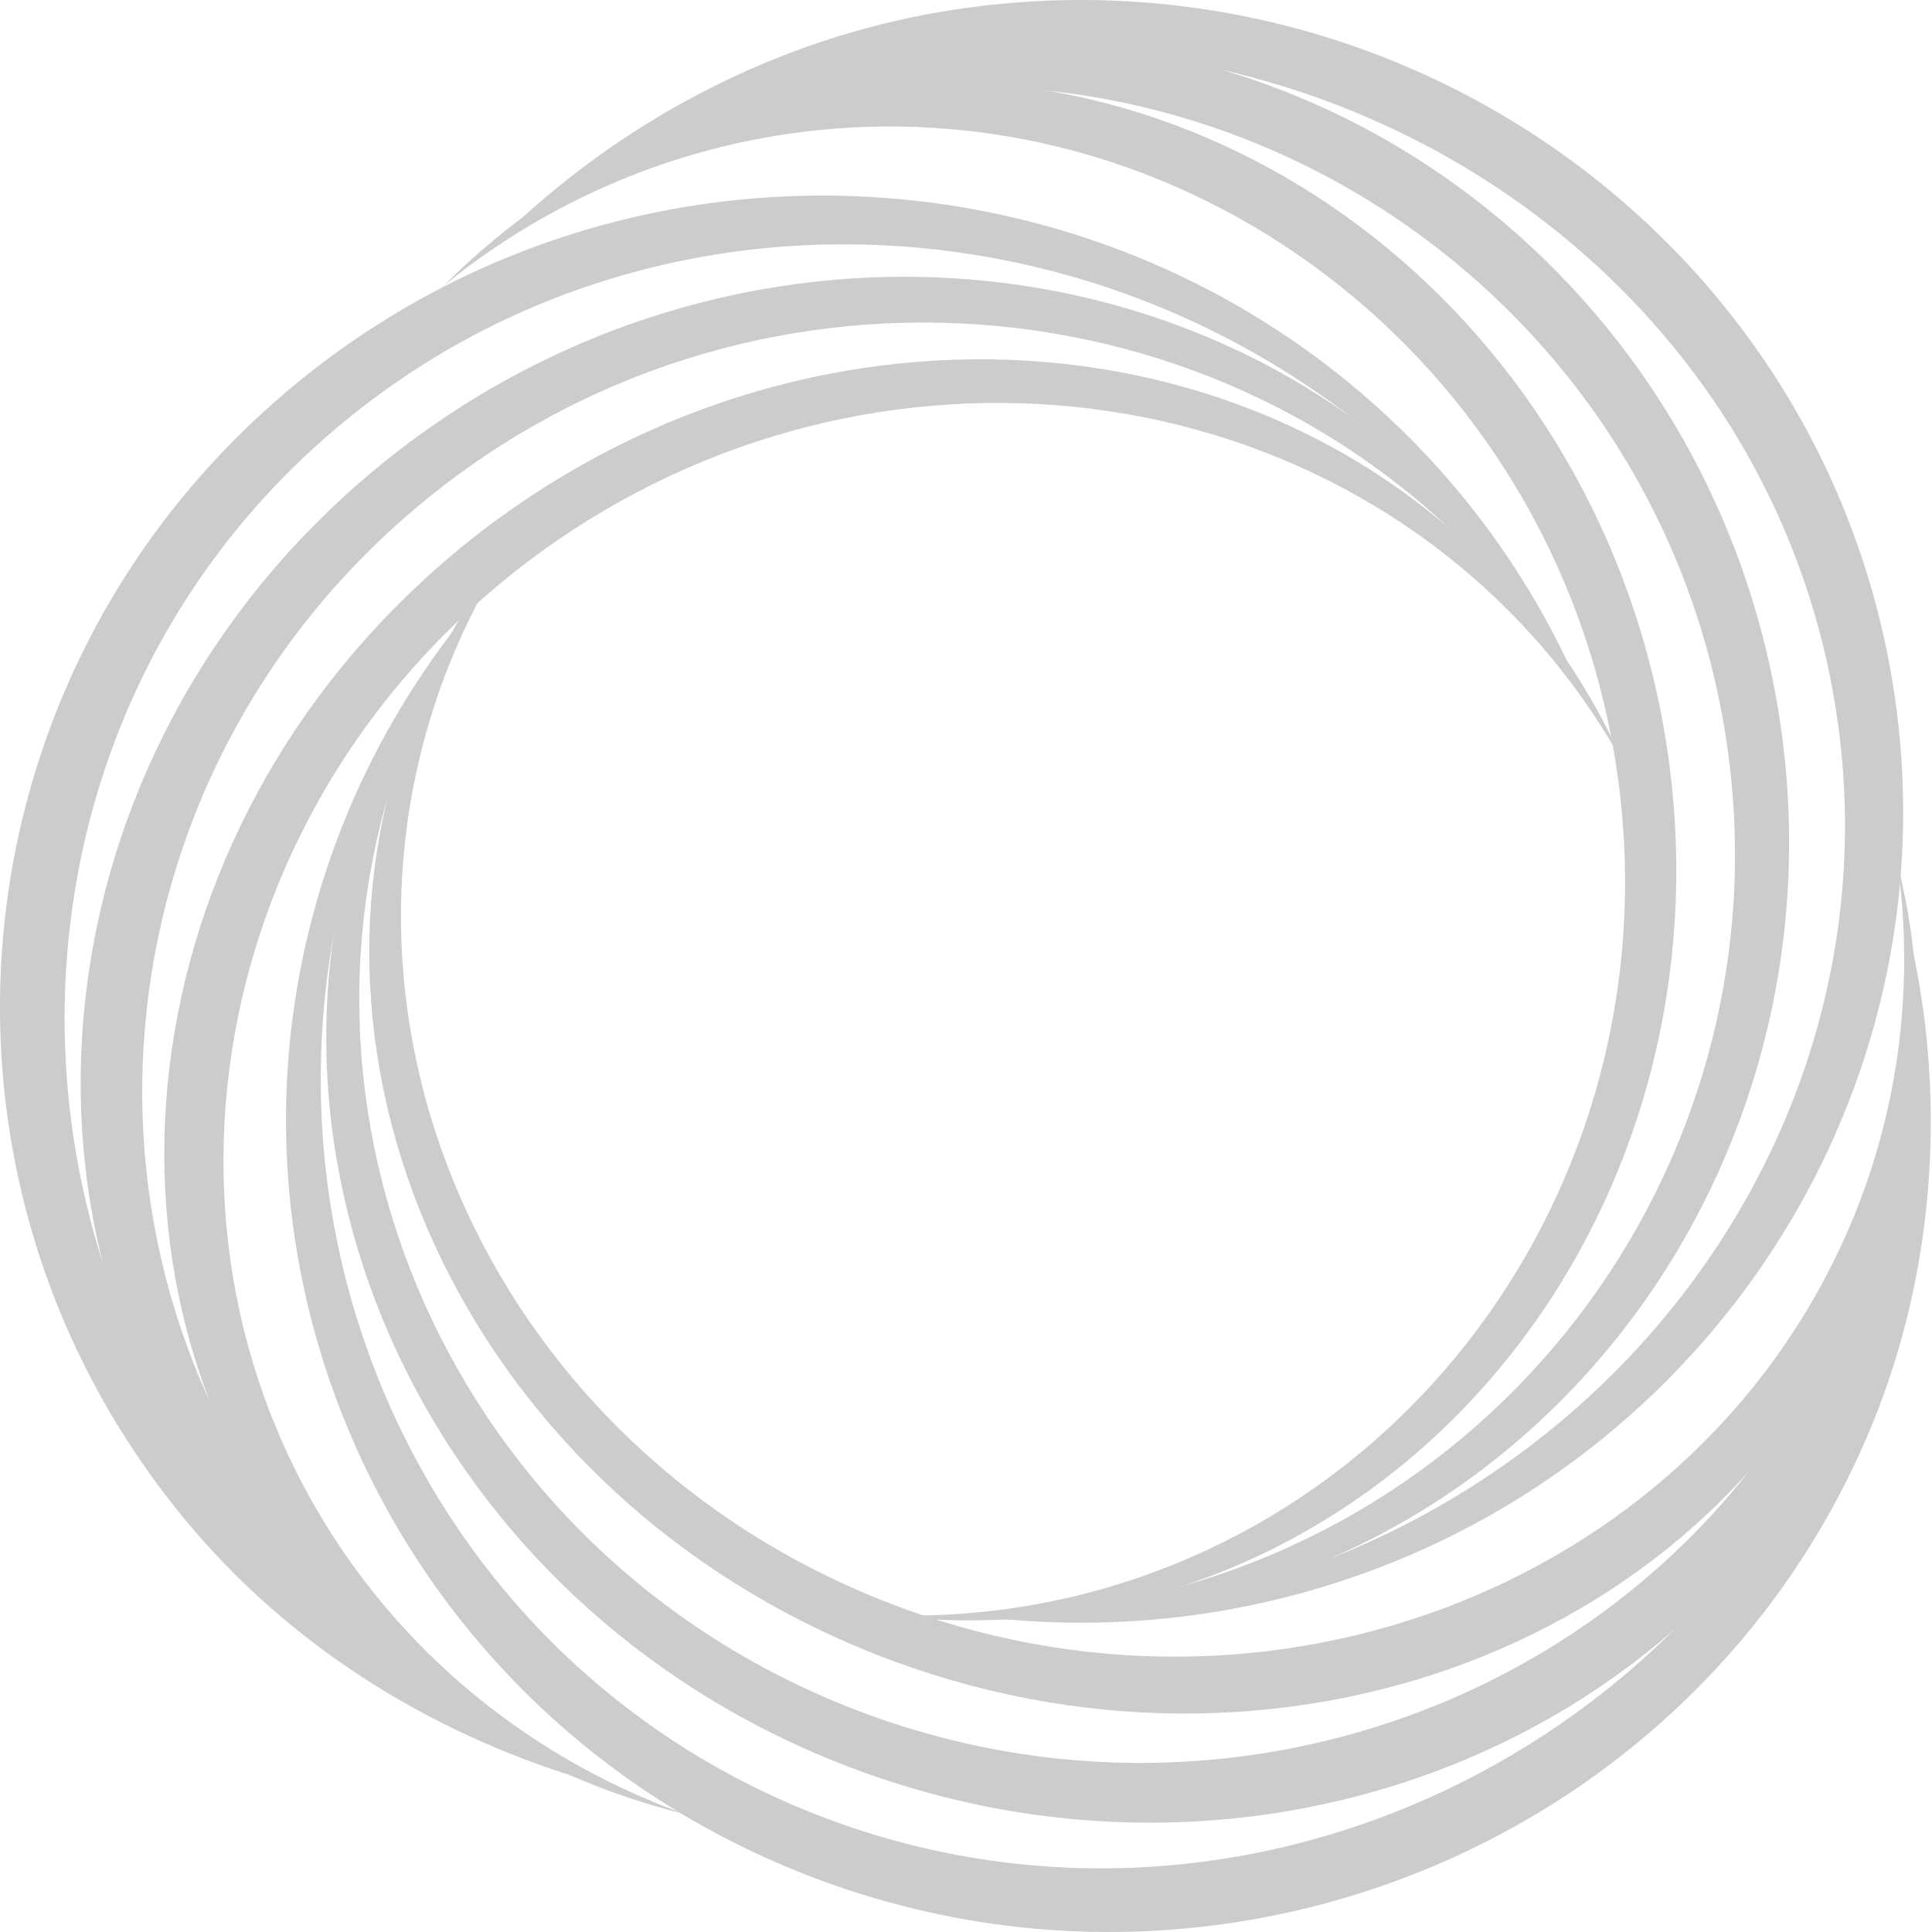
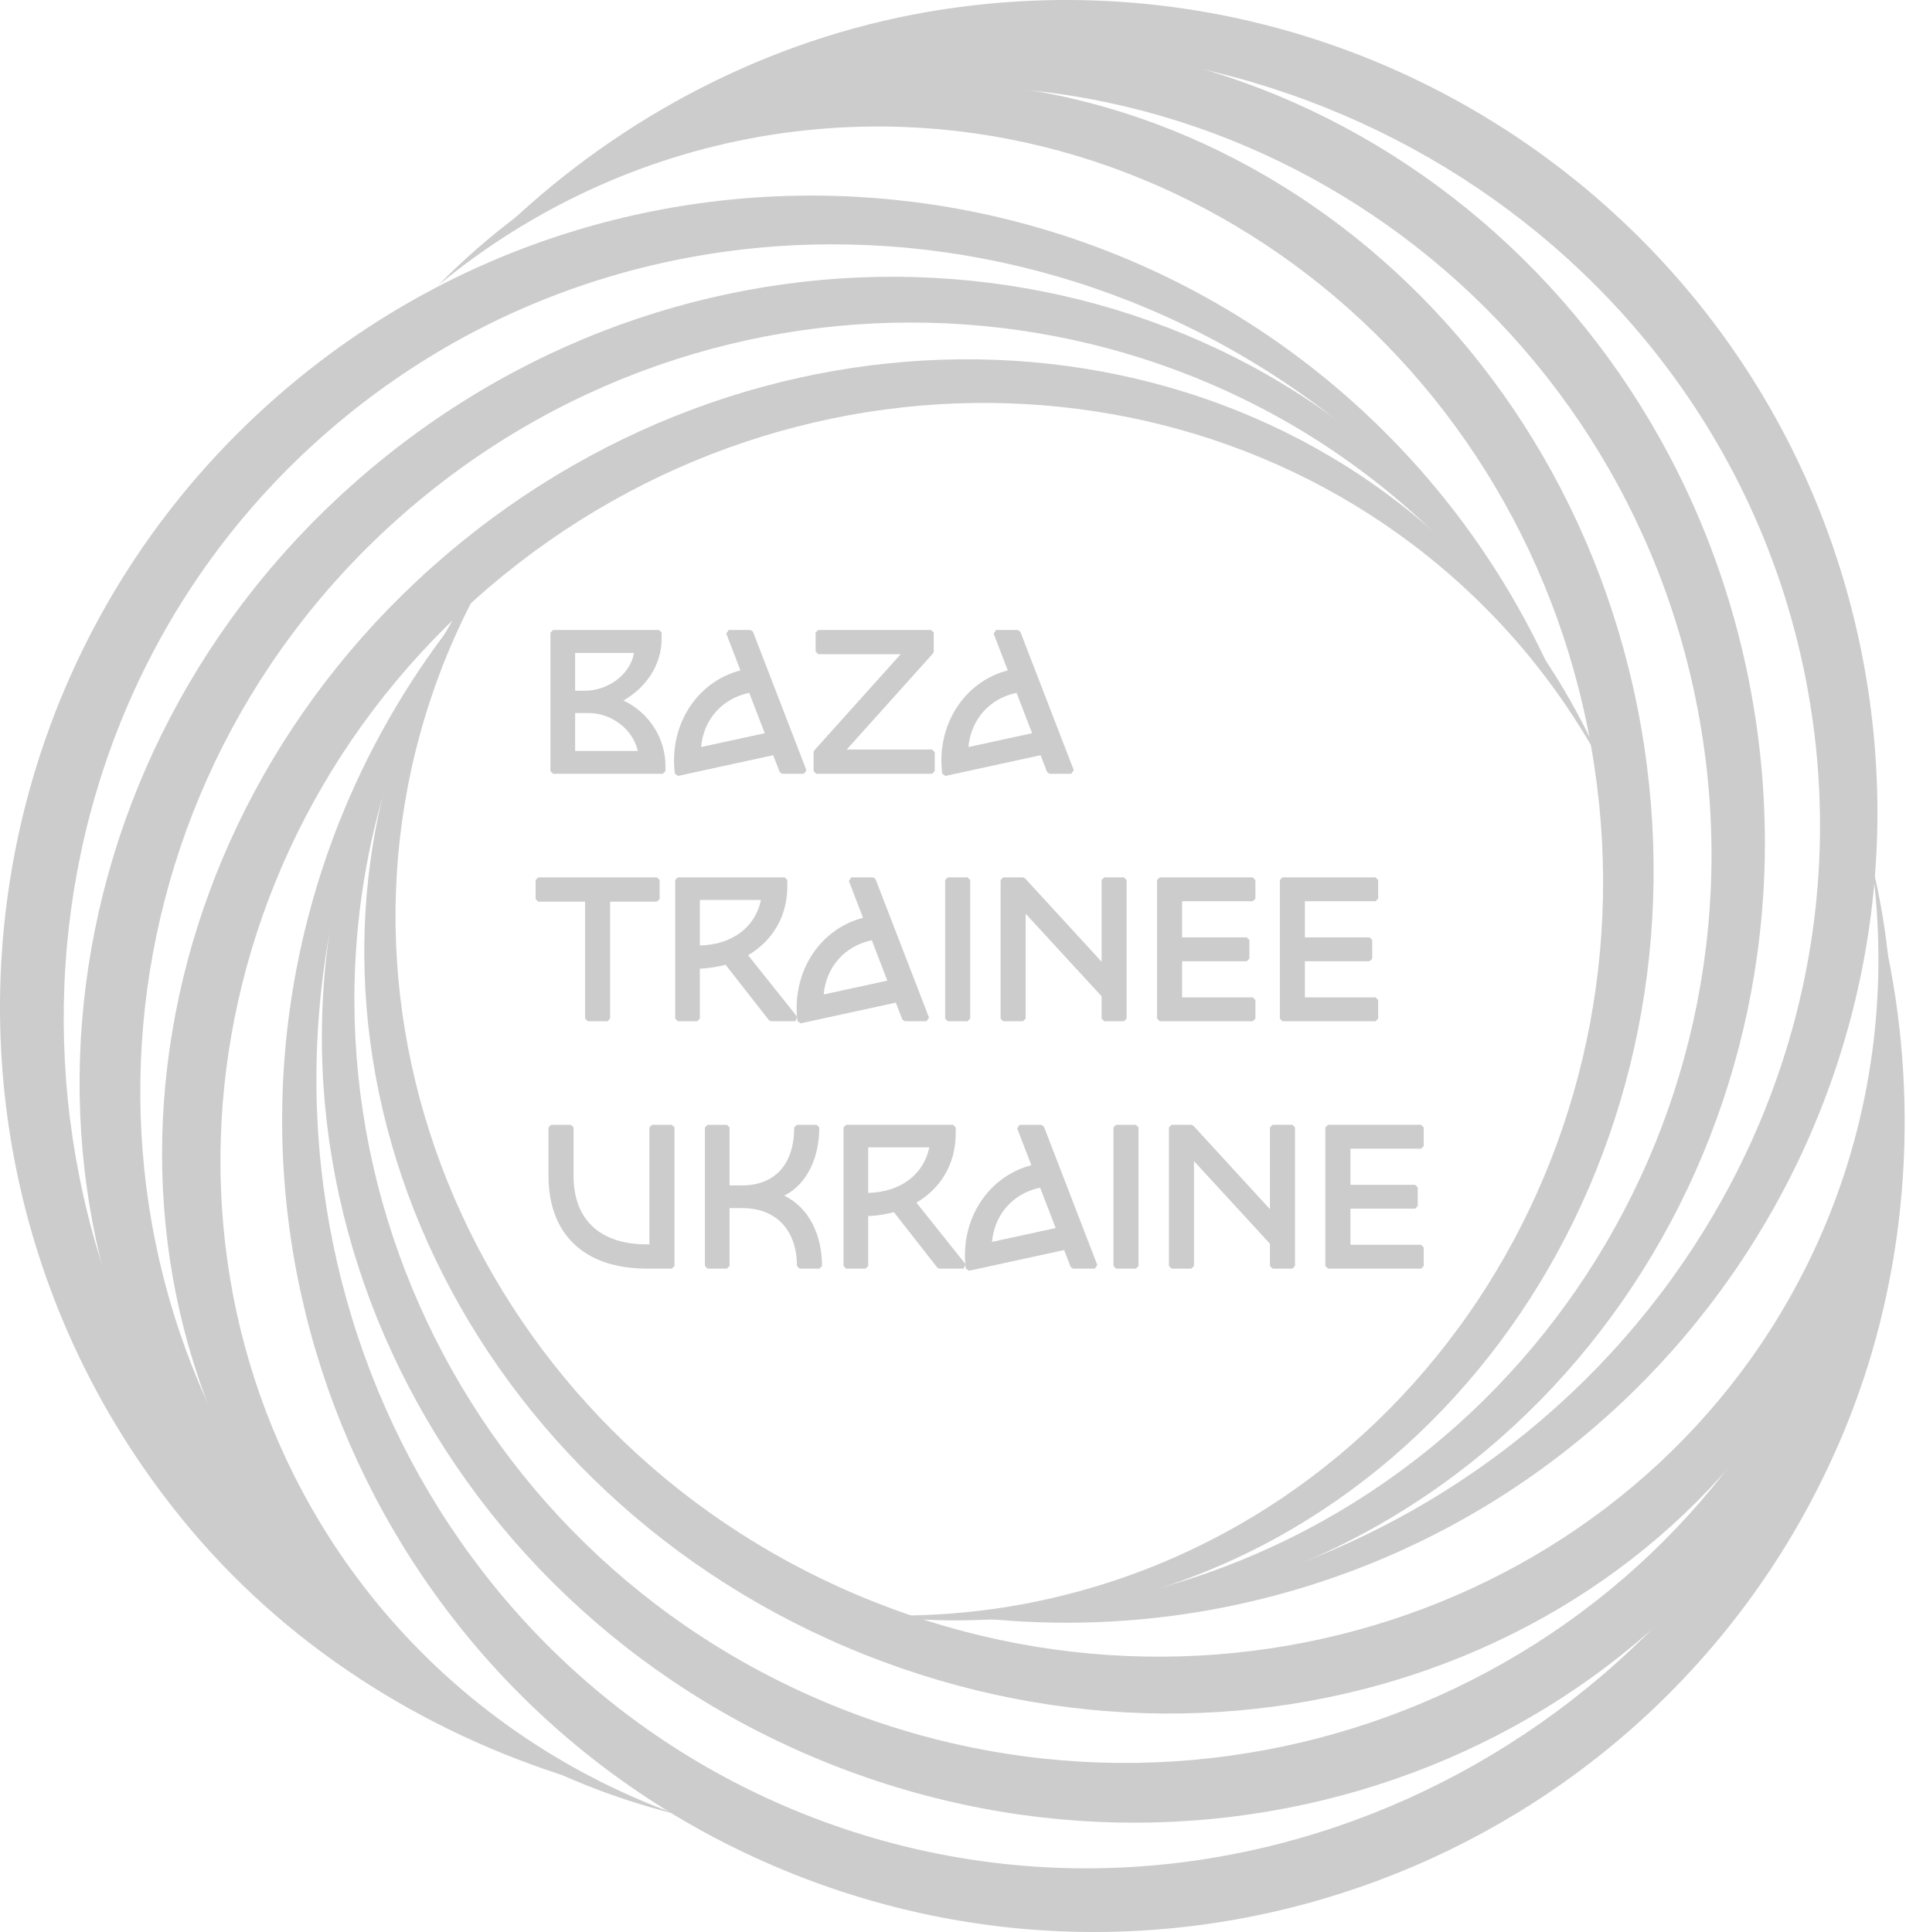
- <svg xmlns="http://www.w3.org/2000/svg" width="78" height="78" viewBox="0 0 78 78" fill="#ccc">
-   <path d="M43.961 64.991C59.809 62.137 70.176 46.181 67.153 29.296C64.129 12.413 48.853 0.955 32.979 3.665C27.305 4.637 22.072 7.37 17.932 11.52C21.75 8.411 26.282 6.347 31.111 5.517C46.99 2.809 62.191 13.811 65.118 30.128C68.045 46.446 57.596 61.94 41.741 64.787C39.735 65.142 37.695 65.282 35.656 65.202C38.43 65.551 41.226 65.479 43.961 64.991Z" />
-   <path d="M49.542 64.995C67.543 61.772 79.513 44.809 76.322 27.047C73.129 9.286 55.974 -2.587 37.947 0.484C31.505 1.585 25.517 4.651 20.767 9.083C25.138 5.753 30.321 3.402 35.805 2.461C53.836 -0.608 70.913 10.786 74.004 27.952C77.094 45.117 65.037 61.593 47.029 64.81C44.751 65.211 42.438 65.386 40.127 65.329C43.266 65.659 46.435 65.546 49.542 64.995Z" />
-   <path d="M47.045 64.933C63.788 61.925 74.813 45.49 71.707 28.169C68.599 10.848 52.533 -0.841 35.764 2.019C29.77 3.045 24.232 5.789 19.841 10.072C23.887 6.861 28.681 4.806 33.783 3.931C50.557 1.072 66.547 12.293 69.555 29.032C72.562 45.773 61.453 61.732 44.704 64.734C42.585 65.108 40.43 65.261 38.277 65.19C41.204 65.534 44.156 65.448 47.045 64.933Z" />
-   <path d="M61.225 24.022C50.699 11.998 31.493 11.271 18.261 22.397C5.031 33.523 2.753 52.315 13.167 64.433C16.892 68.762 21.934 71.827 27.66 73.242C23.008 71.572 18.906 68.766 15.732 65.082C5.319 52.958 7.235 34.462 20.018 23.705C32.805 12.949 51.648 13.98 62.17 26.012C63.497 27.536 64.654 29.2 65.618 30.974C64.517 28.44 63.038 26.099 61.225 24.022Z" />
-   <path d="M58.401 19.277C46.461 5.61 25.562 4.03 11.649 15.744C-2.263 27.458 -3.953 48.056 7.868 61.822C12.096 66.741 17.803 70.2 24.084 71.991C18.959 69.963 14.283 66.826 10.682 62.641C-1.139 48.87 0.172 28.581 13.614 17.256C27.056 5.931 47.574 7.831 59.511 21.506C61.017 23.238 62.342 25.116 63.463 27.109C62.161 24.275 60.456 21.637 58.401 19.277Z" />
-   <path d="M59.612 21.43C48.495 8.724 28.538 7.681 14.968 19.098C1.397 30.516 -0.682 50.096 10.317 62.9C14.251 67.474 19.195 70.657 25.165 72.219C20.305 70.407 16.342 67.508 12.992 63.616C1.991 50.807 3.701 31.528 16.813 20.49C29.927 9.451 49.512 10.806 60.624 23.521C62.024 25.132 63.25 26.885 64.278 28.752C63.096 26.09 61.525 23.625 59.612 21.43Z" />
-   <path d="M16.794 28.58C10.92 43.37 19.231 60.456 35.386 66.802C51.54 73.147 69.461 66.364 75.472 51.628C77.616 46.359 78.013 40.533 76.611 34.879C77.283 39.716 76.681 44.602 74.856 49.087C68.84 63.826 51.355 70.787 35.739 64.659C20.124 58.53 12.255 41.618 18.138 26.826C18.886 24.957 19.838 23.174 20.98 21.505C19.22 23.647 17.812 26.029 16.794 28.58Z" />
-   <path d="M13.855 33.257C7.167 50.046 15.504 69.008 32.505 75.673C49.505 82.338 68.769 74.199 75.602 57.467C78.042 51.485 78.567 44.758 77.243 38.445C77.814 43.861 77.097 49.537 75.024 54.63C68.187 71.366 49.376 79.691 32.943 73.254C16.511 66.817 8.64 48.039 15.337 31.248C16.187 29.127 17.255 27.095 18.518 25.187C16.584 27.645 15.012 30.363 13.855 33.257Z" />
-   <path d="M15.223 31.196C9.01 46.819 17.389 64.707 33.964 71.214C50.54 77.719 69.074 70.394 75.427 54.828C77.694 49.263 78.241 43.161 76.857 37.228C77.497 42.309 76.748 47.424 74.82 52.163C68.463 67.731 50.373 75.238 34.35 68.955C18.328 62.671 10.405 44.961 16.625 29.338C17.417 27.363 18.418 25.478 19.612 23.71C17.776 25.983 16.297 28.503 15.223 31.196Z" />
+ <svg xmlns="http://www.w3.org/2000/svg" width="505" height="512" viewBox="0 0 505 512" fill="#ccc">
+   <path d="M284.617 426.609C387.227 407.874 454.344 303.137 434.775 192.302C415.195 81.48 316.291 6.271 213.52 24.058C176.785 30.44 142.901 48.375 116.099 75.619C140.814 55.209 170.162 41.66 201.422 36.214C304.229 18.435 402.65 90.656 421.594 197.764C440.55 304.873 372.897 406.578 270.246 425.266C257.259 427.602 244.053 428.518 230.847 427.992C248.809 430.281 266.911 429.812 284.617 426.609Z" />
+   <path d="M320.75 426.635C437.294 405.476 514.797 294.127 494.134 177.542C473.462 60.956 362.398 -16.985 245.683 3.175C203.972 10.405 165.203 30.528 134.452 59.619C162.752 37.762 196.309 22.331 231.816 16.157C348.556 -3.992 459.116 70.801 479.129 183.477C499.134 296.151 421.07 404.305 304.484 425.418C289.733 428.054 274.759 429.199 259.8 428.829C280.117 430.993 300.64 430.254 320.75 426.635Z" />
+   <path d="M304.59 426.224C412.988 406.48 484.367 298.6 464.257 184.902C444.136 71.207 340.116 -5.521 231.546 13.256C192.745 19.991 156.889 38.002 128.458 66.11C154.656 45.035 185.694 31.548 218.725 25.801C327.322 7.035 430.853 80.689 450.323 190.571C469.793 300.458 397.868 405.216 289.432 424.919C275.711 427.378 261.76 428.382 247.821 427.915C266.772 430.172 285.884 429.604 304.59 426.224Z" />
+   <path d="M396.395 157.683C328.242 78.754 203.895 73.985 118.227 147.016C32.572 220.051 17.824 343.399 85.25 422.947C109.366 451.361 142.007 471.479 179.08 480.769C148.959 469.805 122.406 451.388 101.858 427.206C34.439 347.623 46.843 226.215 129.607 155.603C212.392 84.996 334.388 91.763 402.514 170.744C411.105 180.751 418.593 191.668 424.837 203.314C417.708 186.681 408.134 171.316 396.395 157.683Z" />
+   <path d="M378.106 126.533C300.806 36.822 165.495 26.456 75.421 103.346C-14.649 180.236 -25.591 315.448 50.939 405.809C78.312 438.093 115.261 460.802 155.931 472.556C122.744 459.246 92.476 438.655 69.16 411.181C-7.375 320.785 1.111 187.611 88.142 113.27C175.172 38.929 308.013 51.401 385.296 141.164C395.048 152.539 403.623 164.866 410.881 177.947C402.452 159.343 391.416 142.028 378.106 126.533Z" />
+   <path d="M385.948 140.67C313.975 57.262 184.767 50.418 96.909 125.363C9.046 200.307 -4.414 328.836 66.798 412.883C92.268 442.909 124.279 463.798 162.924 474.054C131.464 462.16 105.802 443.127 84.115 417.579C12.892 333.501 23.96 206.954 108.851 134.496C193.758 62.037 320.558 70.932 392.499 154.397C401.567 164.97 409.502 176.476 416.157 188.73C408.509 171.259 398.336 155.077 385.948 140.67Z" />
+   <path d="M108.731 187.601C70.701 284.687 124.508 396.842 229.105 438.493C333.69 480.145 449.714 435.617 488.635 338.889C502.516 304.307 505.082 266.062 496.008 228.951C500.357 260.7 496.461 292.771 484.643 322.215C445.696 418.963 332.489 464.651 231.388 424.429C130.289 384.198 79.344 273.183 117.432 176.091C122.275 163.821 128.436 152.113 135.83 141.159C124.44 155.223 115.319 170.858 108.731 187.601Z" />
+   <path d="M89.703 218.304C46.401 328.507 100.381 452.974 210.446 496.726C320.512 540.475 445.239 487.053 489.477 377.217C505.27 337.953 508.673 293.794 500.097 252.356C503.796 287.906 499.156 325.164 485.731 358.597C441.466 468.453 319.679 523.097 213.287 480.848C106.896 438.592 55.94 315.333 99.298 205.118C104.803 191.191 111.714 177.854 119.893 165.33C107.369 181.464 97.196 199.304 89.703 218.304Z" />
+   <path d="M98.559 204.776C58.337 307.323 112.582 424.747 219.895 467.454C327.213 510.156 447.211 462.076 488.343 359.898C503.016 323.369 506.559 283.314 497.6 244.367C501.741 277.723 496.892 311.297 484.415 342.4C443.251 444.594 326.13 493.871 222.397 452.63C118.664 411.38 67.366 295.132 107.633 192.578C112.764 179.617 119.242 167.238 126.975 155.634C115.09 170.552 105.515 187.096 98.559 204.776Z" />
+   <path d="M145.852 167.644L146.549 166.947H174.621L175.318 167.644V169.225C175.318 176.452 170.963 182.361 165.186 185.635C172.13 188.89 176.317 195.872 176.317 202.784V204.365L175.62 205.062H146.549L145.852 204.365V167.644ZM147.247 168.341V203.668H174.923V202.784C174.923 195.995 170.525 189.08 163.308 186.354L163.252 185.074C169.303 182.168 173.924 176.349 173.924 169.225V168.341H147.247ZM150.992 172.326L151.69 171.629H168.793L169.486 172.401C168.651 180.098 161.172 184.444 155.041 184.444H151.69L150.992 183.747V172.326ZM152.387 173.023V183.05H155.041C160.473 183.05 166.851 179.336 167.989 173.023H152.387ZM150.992 188.261L151.69 187.564H155.895C162.971 187.564 169.472 192.715 170.528 199.599L169.839 200.401H151.69L150.992 199.704V188.261ZM152.387 188.958V199.007H168.997C167.69 193.263 162.063 188.958 155.895 188.958H152.387Z" />
+   <path d="M163.549 185.693C169.792 182.702 174.62 176.668 174.62 169.22V167.644H146.544V204.365H175.614V202.788C175.614 195.71 171.052 188.522 163.549 185.693ZM168.793 172.315C168.007 179.554 160.92 183.747 155.046 183.747H151.685V172.315H168.793ZM151.685 188.261H155.884C162.653 188.261 168.845 193.192 169.844 199.694H151.685V188.261Z" />
+   <path d="M192.441 167.894L193.092 166.947H198.858L199.509 167.393L213.676 204.114L213.026 205.061H207.261L206.611 204.617L204.87 200.138L179.644 205.629L178.802 205.013C178.698 203.913 178.591 202.717 178.591 201.639C178.591 189.88 185.912 180.316 196.194 177.659L192.441 167.894ZM194.107 168.341L197.782 177.901L197.281 178.831C187.275 181.043 179.985 190.186 179.985 201.639C179.985 202.405 180.044 203.249 180.118 204.099L205.156 198.649L205.954 199.078L207.738 203.668H212.01L198.38 168.341H194.107ZM185.77 197.974L202.639 194.307L198.521 183.607C191.277 185.128 186.399 190.743 185.77 197.974ZM184.32 198.825C184.639 190.326 190.327 183.639 198.84 182.125L199.613 182.561L204.233 194.565L203.73 195.496L185.165 199.532L184.32 198.825Z" />
+   <path d="M213.031 204.365L198.862 167.644H193.092L197.131 178.135C186.791 180.444 179.288 189.884 179.288 201.639C179.288 202.684 179.392 203.84 179.496 204.942L205.315 199.33L207.261 204.365H213.031ZM185.006 198.856C185.323 190.675 190.782 184.272 198.968 182.806L203.587 194.815L185.006 198.856Z" />
+   <path d="M216.122 167.644L216.82 166.947H246.723L247.42 167.644V172.678L247.241 173.144L224.35 198.633H246.978L247.676 199.33V204.365L246.978 205.061H216.279L215.581 204.365V199.33L215.76 198.864L238.65 173.375H216.82L216.122 172.678V167.644ZM217.517 168.341V171.981H240.213L240.732 173.144L216.976 199.597V203.668H246.281V200.027H222.787L222.268 198.864L246.025 172.411V168.341H217.517Z" />
+   <path d="M216.285 204.365H246.983V199.33H222.793L246.723 172.679V167.644H216.809V172.679H240.213L216.285 199.33V204.365Z" />
+   <path d="M263.284 167.894L263.935 166.947H269.695L270.345 167.393L284.525 204.114L283.875 205.061H278.109L277.46 204.617L275.719 200.138L250.493 205.629L249.65 205.013C249.547 203.913 249.439 202.717 249.439 201.639C249.439 189.88 256.76 180.316 267.032 177.659L263.284 167.894ZM264.95 168.341L268.618 177.901L268.118 178.831C258.124 181.043 250.834 190.186 250.834 201.639C250.834 202.405 250.893 203.249 250.967 204.099L276.004 198.649L276.803 199.078L278.587 203.668H282.858L269.217 168.341H264.95ZM256.614 197.974L273.482 194.307L269.358 183.607C262.125 185.128 257.248 190.743 256.614 197.974ZM255.164 198.824C255.488 190.326 261.176 183.639 269.677 182.125L270.45 182.561L275.076 194.564L274.573 195.496L256.009 199.532L255.164 198.824Z" />
+   <path d="M283.875 204.365L269.706 167.644H263.936L267.973 178.135C257.635 180.444 250.132 189.884 250.132 201.639C250.132 202.684 250.236 203.84 250.339 204.943L276.158 199.33L278.105 204.365H283.875ZM255.85 198.856C256.167 190.675 261.626 184.272 269.81 182.806L274.431 194.815L255.85 198.856Z" />
+   <path d="M141.918 233.216L142.615 232.519H174.085L174.782 233.216V238.25L174.085 238.947H161.664V269.936L160.967 270.633H155.728L155.031 269.936V238.947H142.615L141.918 238.25V233.216ZM143.313 233.913V237.553H155.728L156.425 238.25V269.24H160.27V238.25L160.967 237.553H173.388V233.913H143.313Z" />
+   <path d="M174.095 233.216H142.61V238.25H155.728V269.931H160.972V238.25H174.095V233.216Z" />
+   <path d="M178.908 233.216L179.605 232.519H207.927L208.624 233.216V234.798C208.624 243.098 204.5 249.444 198.226 253.144L211.267 269.502L210.722 270.633H204.305L203.756 270.366L192.246 255.668C190.076 256.241 187.817 256.608 185.444 256.713V269.936L184.747 270.633H179.605L178.908 269.936V233.216ZM180.303 233.913V269.24H184.05V256.039L184.731 255.343C187.396 255.281 189.913 254.874 192.323 254.203L193.059 254.445L204.645 269.24H209.275L196.627 253.374L196.839 252.327C203.097 248.925 207.23 242.868 207.23 234.798V233.913H180.303ZM184.05 237.794L184.747 237.097H202.474L203.162 237.903C201.793 246.52 194.68 251.972 184.747 251.972L184.05 251.275V237.794ZM185.444 238.491V250.569C194.124 250.332 200.133 245.658 201.637 238.491H185.444Z" />
+   <path d="M204.321 269.931H210.722L197.183 252.94C203.639 249.423 207.943 243.129 207.943 234.787V233.216H179.605V269.931H184.747V256.034C187.474 255.982 190.048 255.56 192.515 254.88L204.321 269.931ZM184.747 251.259V237.778H202.484C201.174 246.016 194.404 251.259 184.747 251.259Z" />
+   <path d="M224.921 233.466L225.571 232.519H231.337L231.987 232.965L246.167 269.686L245.516 270.633H239.751L239.101 270.189L237.36 265.71L212.134 271.201L211.292 270.585C211.188 269.487 211.081 268.29 211.081 267.211C211.081 255.452 218.402 245.889 228.678 243.231L224.921 233.466ZM226.587 233.913L230.265 243.473L229.765 244.403C219.765 246.615 212.475 255.758 212.475 267.211C212.475 267.978 212.534 268.822 212.608 269.671L237.646 264.221L238.444 264.65L240.228 269.24H244.5L230.858 233.913H226.587ZM218.255 263.547L235.119 259.879L231.005 249.179C223.767 250.7 218.89 256.315 218.255 263.547ZM216.805 264.397C217.129 255.898 222.817 249.211 231.324 247.697L232.097 248.133L236.712 260.137L236.21 261.068L217.65 265.105L216.805 264.397Z" />
+   <path d="M245.516 269.931L231.347 233.216H225.571L229.614 243.707C219.276 246.016 211.772 255.456 211.772 267.206C211.772 268.256 211.876 269.412 211.98 270.509L237.799 264.897L239.74 269.931H245.516ZM217.491 264.428C217.808 256.242 223.261 249.844 231.451 248.373L236.066 260.387L217.491 264.428Z" />
+   <path d="M250.438 233.216L251.136 232.519H256.381L257.078 233.216V269.936L256.381 270.633H251.136L250.438 269.936V233.216ZM251.833 233.913V269.24H255.684V233.913H251.833Z" />
+   <path d="M251.131 233.216H256.376V269.931H251.131V233.216Z" />
+   <path d="M265.127 233.216L265.824 232.519H271.07L271.584 232.745L291.893 254.872V233.216L292.59 232.519H297.829L298.527 233.216V269.936L297.829 270.633H292.59L291.893 269.936V264.03L271.767 242.14V269.936L271.07 270.633H265.824L265.127 269.936V233.216ZM266.522 233.913V269.24H270.373V240.351L271.583 239.88L293.104 263.287L293.288 263.758V269.24H297.132V233.913H293.288V256.663L292.077 257.134L270.763 233.913H266.522Z" />
+   <path d="M292.585 233.216V256.663L271.07 233.216H265.824V269.931H271.07V240.346L292.585 263.742V269.931H297.835V233.216H292.585Z" />
+   <path d="M306.587 233.216L307.284 232.519H331.948L332.646 233.216V238.146L331.948 238.843H313.227V248.415H330.361L331.058 249.112V254.042L330.361 254.739H313.227V264.309H331.948L332.646 265.006V269.936L331.948 270.633H307.284L306.587 269.936V233.216ZM307.982 233.913V269.24H331.251V265.703H312.53L311.833 265.006V254.042L312.53 253.345H329.663V249.809H312.53L311.833 249.112V238.146L312.53 237.449H331.251V233.913H307.982Z" />
+   <path d="M331.943 238.146V233.216H307.279V269.931H331.943V265.001H312.524V254.042H330.366V249.112H312.524V238.146H331.943Z" />
+   <path d="M339.123 233.216L339.82 232.519H364.483L365.18 233.216V238.146L364.483 238.843H345.756V248.415H362.902L363.599 249.112V254.042L362.902 254.739H345.756V264.309H364.483L365.18 265.006V269.936L364.483 270.633H339.82L339.123 269.936V233.216ZM340.517 233.913V269.24H363.786V265.703H345.059L344.362 265.006V254.042L345.059 253.345H362.204V249.809H345.059L344.362 249.112V238.146L345.059 237.449H363.786V233.913H340.517Z" />
+   <path d="M364.479 238.146V233.216H339.815V269.931H364.479V265.001H345.059V254.042H362.902V249.112H345.059V238.146H364.479Z" />
+   <path d="M145.331 298.782L146.028 298.086H151.274L151.971 298.782V311.578C151.971 317.448 153.745 321.968 157.001 325.025C160.264 328.088 165.109 329.772 171.421 329.772H172.077V298.782L172.774 298.086H178.019L178.716 298.782V335.503L178.019 336.2H171.421C163.243 336.2 156.703 333.992 152.203 329.759C147.698 325.52 145.331 319.336 145.331 311.578V298.782ZM146.725 299.479V311.578C146.725 319.049 148.997 324.828 153.159 328.744C157.327 332.666 163.484 334.806 171.421 334.806H177.321V299.479H173.472V330.469L172.774 331.166H171.421C164.871 331.166 159.642 329.417 156.047 326.041C152.445 322.659 150.576 317.734 150.576 311.578V299.479H146.725Z" />
+   <path d="M172.784 298.782V330.469H171.416C158.559 330.469 151.268 323.598 151.268 311.582V298.782H146.019V311.582C146.019 326.796 155.306 335.503 171.416 335.503H178.029V298.782H172.784Z" />
+   <path d="M186.781 298.782L187.479 298.086H192.619L193.316 298.782V314.148H196.615C200.843 314.148 204.274 312.811 206.651 310.277C209.034 307.738 210.44 303.912 210.44 298.782L211.137 298.086H216.388L217.085 298.782C217.085 306.468 214.084 313.704 207.787 316.869C214.509 320.076 217.814 327.478 217.814 335.503L217.117 336.2H211.866L211.168 335.503C211.168 330.96 209.883 327.131 207.459 324.447C205.044 321.773 201.432 320.159 196.615 320.159H193.316V335.503L192.619 336.2H187.479L186.781 335.503V298.782ZM188.176 299.479V334.806H191.922V319.462L192.619 318.765H196.615C201.762 318.765 205.775 320.502 208.494 323.513C211.073 326.368 212.427 330.3 212.553 334.806H216.411C216.211 326.829 212.583 319.958 205.769 317.54L205.762 316.229C212.151 313.882 215.492 307.172 215.682 299.479H211.826C211.703 304.524 210.24 308.49 207.668 311.231C204.975 314.101 201.144 315.542 196.615 315.542H192.619L191.922 314.845V299.479H188.176Z" />
+   <path d="M205.997 316.883C212.98 314.313 216.388 306.918 216.388 298.782H211.143C211.143 309.273 205.367 314.834 196.605 314.834H192.619V298.782H187.474V335.503H192.619V319.453H196.605C206.575 319.453 211.877 326.168 211.877 335.503H217.126C217.126 327.057 213.396 319.505 205.997 316.883Z" />
+   <path d="M223.516 298.782L224.213 298.085H252.534L253.231 298.782V300.364C253.231 308.664 249.113 315.011 242.828 318.71L255.869 335.069L255.323 336.2H248.919L248.37 335.933L236.848 321.235C234.685 321.808 232.422 322.175 230.046 322.28V335.503L229.348 336.2H224.213L223.516 335.503V298.782ZM224.911 299.479V334.806H228.651V321.606L229.332 320.909C232.003 320.848 234.525 320.441 236.924 319.77L237.66 320.011L249.258 334.806H253.876L241.228 318.94L241.441 317.894C247.71 314.491 251.837 308.434 251.837 300.364V299.479H224.911ZM228.651 303.36L229.348 302.663H247.087L247.776 303.47C246.394 312.088 239.282 317.539 229.348 317.539L228.651 316.842V303.36ZM230.046 304.057V316.135C238.725 315.898 244.735 311.225 246.249 304.057H230.046Z" />
+   <path d="M248.924 335.503H255.329L241.79 318.506C248.242 314.995 252.545 308.697 252.545 300.359V298.782H224.208V335.503H229.349V321.601C232.081 321.549 234.652 321.132 237.117 320.452L248.924 335.503ZM229.349 316.831V303.35H247.088C245.776 311.582 239.006 316.831 229.349 316.831Z" />
+   <path d="M269.529 299.032L270.18 298.086H275.945L276.596 298.532L290.763 335.252L290.113 336.2H284.347L283.697 335.755L281.961 331.277L256.736 336.767L255.894 336.155C255.785 335.054 255.677 333.857 255.677 332.777C255.677 321.019 262.998 311.456 273.281 308.797L269.529 299.032ZM271.195 299.479L274.868 309.04L274.368 309.97C264.361 312.183 257.072 321.324 257.072 332.777C257.072 333.545 257.131 334.389 257.207 335.238L282.248 329.788L283.046 330.217L284.825 334.806H289.096L275.467 299.479H271.195ZM262.857 329.113L279.727 325.445L275.608 314.745C268.364 316.268 263.491 321.882 262.857 329.113ZM261.407 329.964C261.731 321.464 267.414 314.779 275.927 313.264L276.7 313.699L281.32 325.703L280.818 326.635L262.252 330.672L261.407 329.964Z" />
+   <path d="M290.118 335.503L275.95 298.782H270.18L274.217 309.274C263.878 311.582 256.375 321.023 256.375 332.777C256.375 333.824 256.479 334.978 256.588 336.081L282.407 330.469L284.347 335.503H290.118ZM262.098 329.996C262.411 321.814 267.869 315.41 276.054 313.944L280.674 325.953L262.098 329.996Z" />
+   <path d="M295.04 298.782L295.738 298.086H300.983L301.681 298.782V335.503L300.983 336.2H295.738L295.04 335.503V298.782ZM296.435 299.479V334.806H300.286V299.479H296.435Z" />
+   <path d="M295.733 298.782H300.983V335.503H295.733V298.782Z" />
+   <path d="M309.728 298.782L310.426 298.085H315.677L316.19 298.311L336.5 320.44V298.782L337.197 298.085H342.443L343.14 298.782V335.503L342.443 336.2H337.197L336.5 335.503V329.596L316.374 307.708V335.503L315.677 336.2H310.426L309.728 335.503V298.782ZM311.123 299.479V334.806H314.979V305.919L316.19 305.448L337.711 328.853L337.894 329.325V334.806H341.745V299.479H337.894V322.23L336.683 322.701L315.37 299.479H311.123Z" />
+   <path d="M337.192 298.782V322.23L315.677 298.782H310.426V335.503H315.677V305.919L337.192 329.314V335.503H342.437V298.782H337.192Z" />
+   <path d="M351.188 298.782L351.886 298.085H376.55L377.247 298.782V303.713L376.55 304.41H357.828V313.981H374.969L375.666 314.678V319.609L374.969 320.306H357.828V329.875H376.55L377.247 330.572V335.503L376.55 336.2H351.886L351.188 335.503V298.782ZM352.583 299.479V334.806H375.852V331.269H357.131L356.434 330.572V319.609L357.131 318.912H374.271V315.375H357.131L356.434 314.678V303.713L357.131 303.016H375.852V299.479H352.583Z" />
+   <path d="M376.545 303.713V298.782H351.881V335.503H376.545V330.573H357.132V319.609H374.973V314.678H357.132V303.713H376.545Z" />
</svg>
